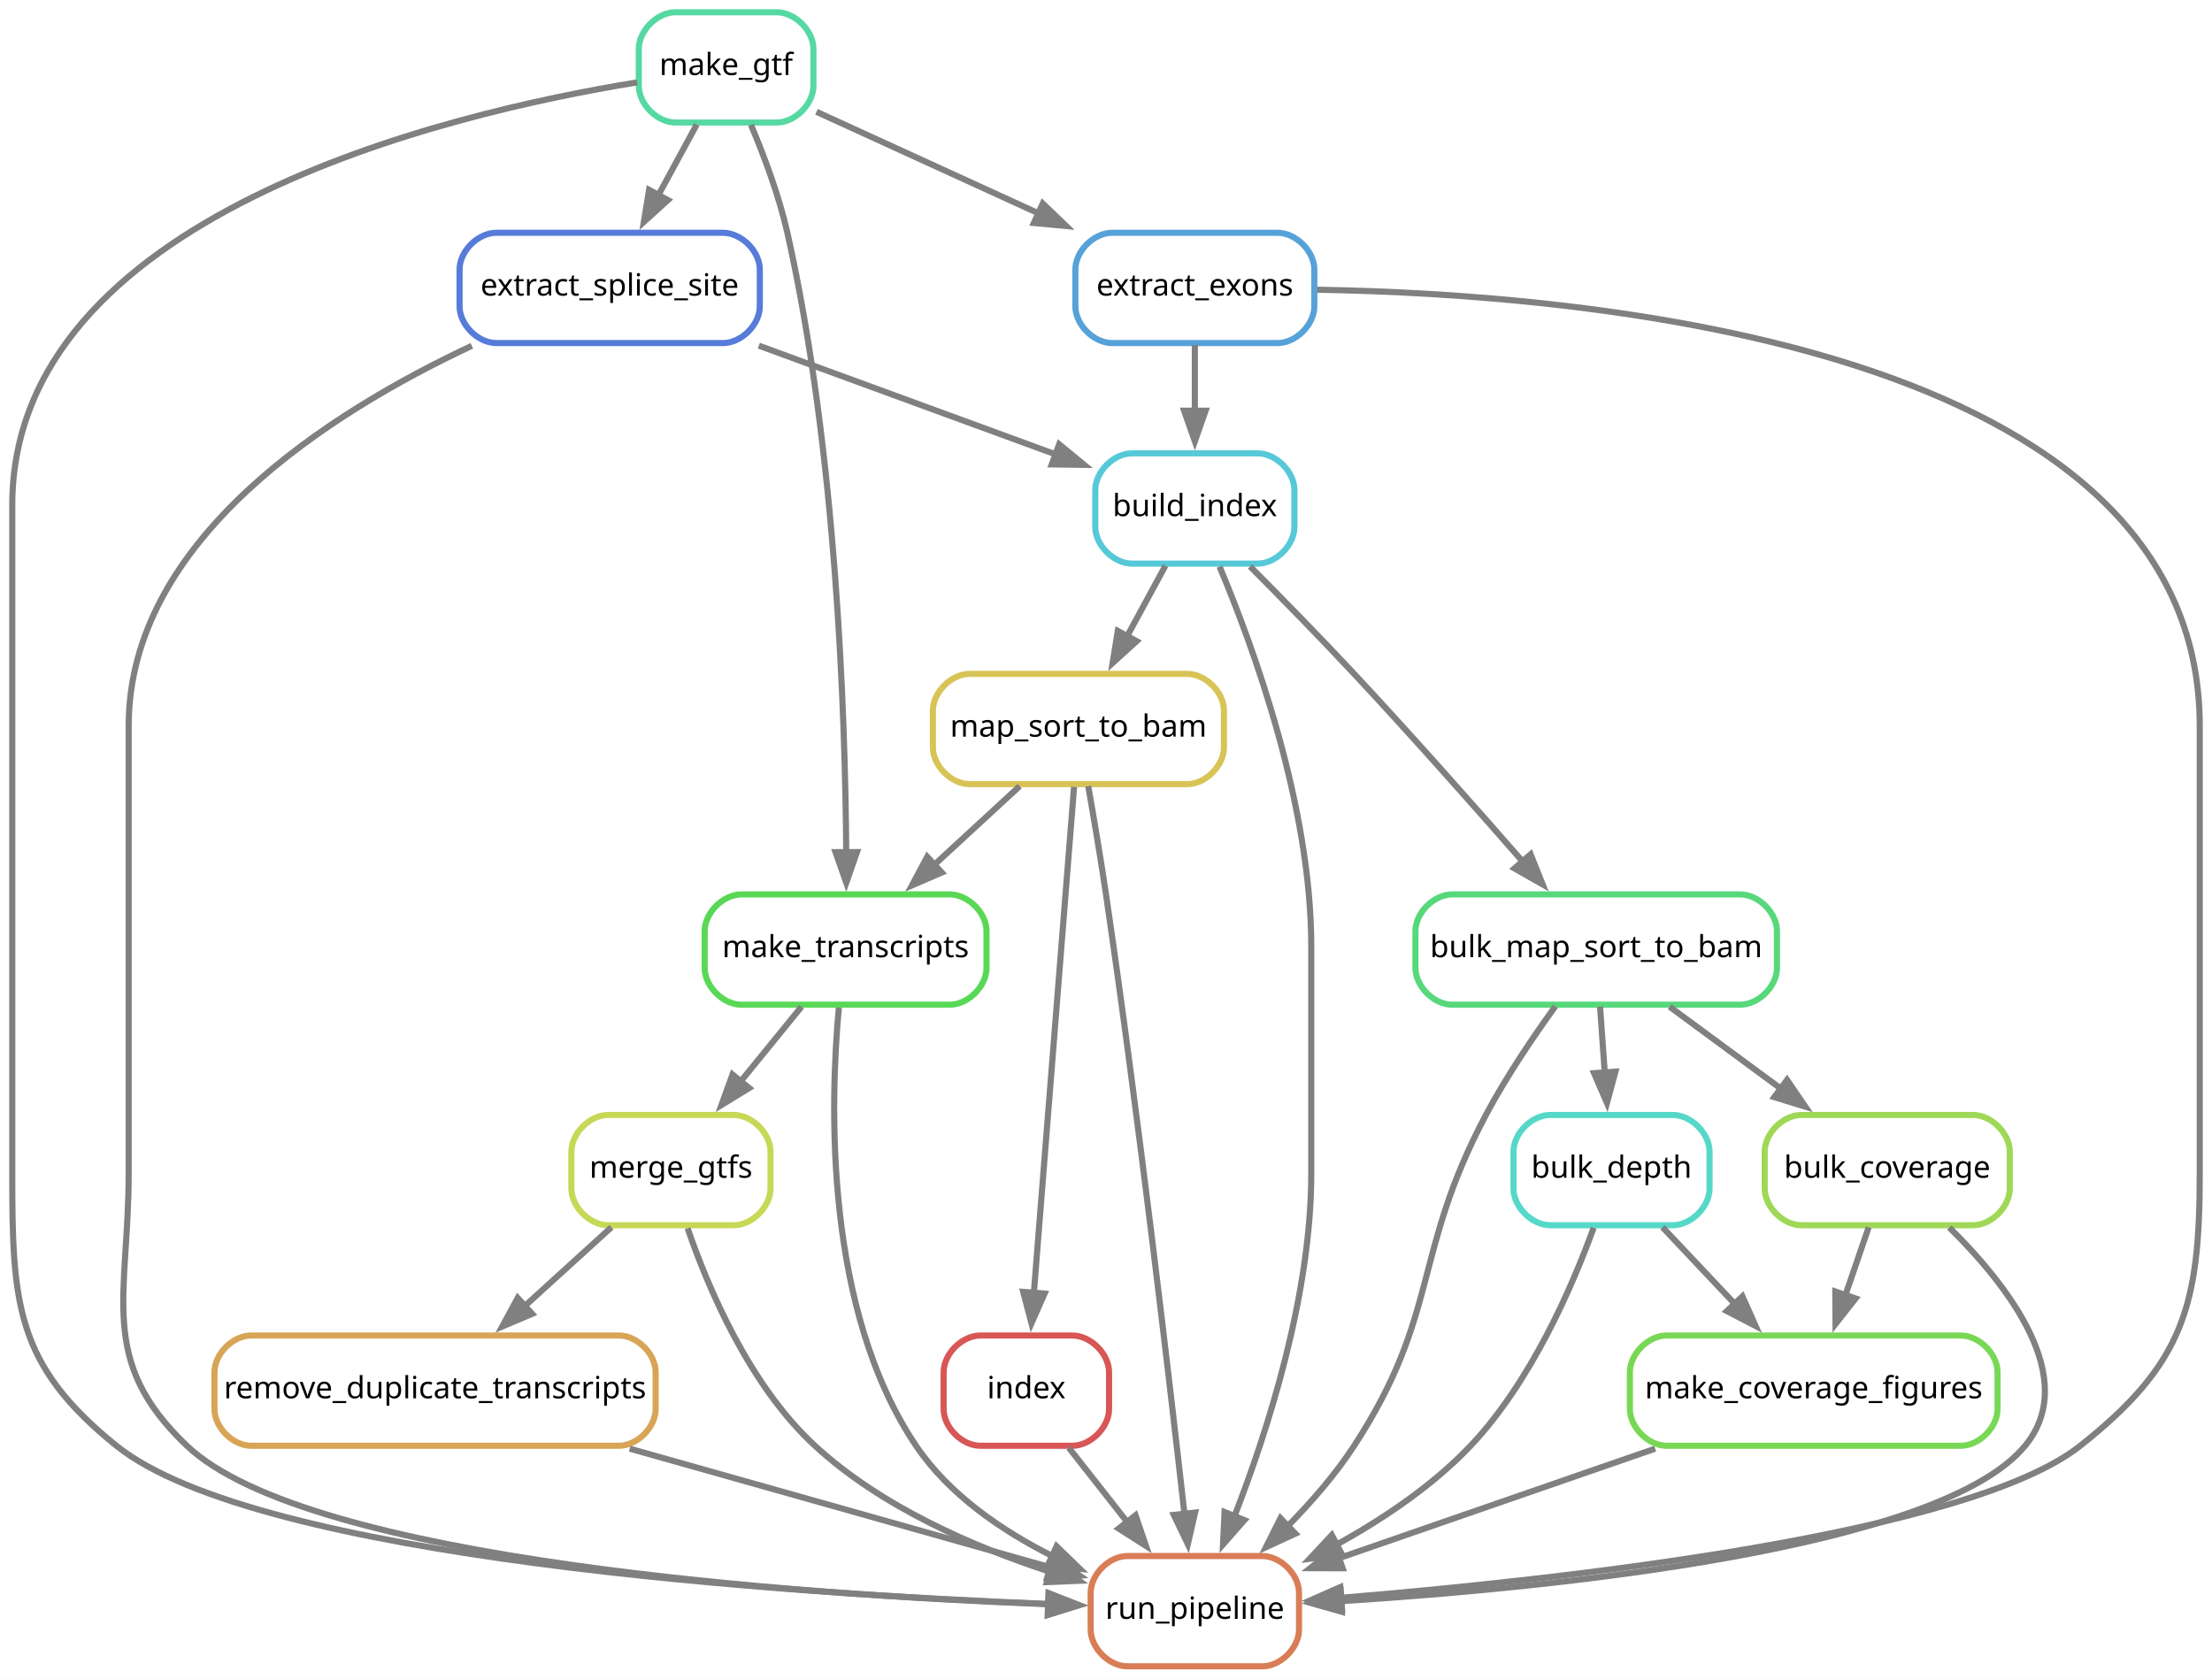
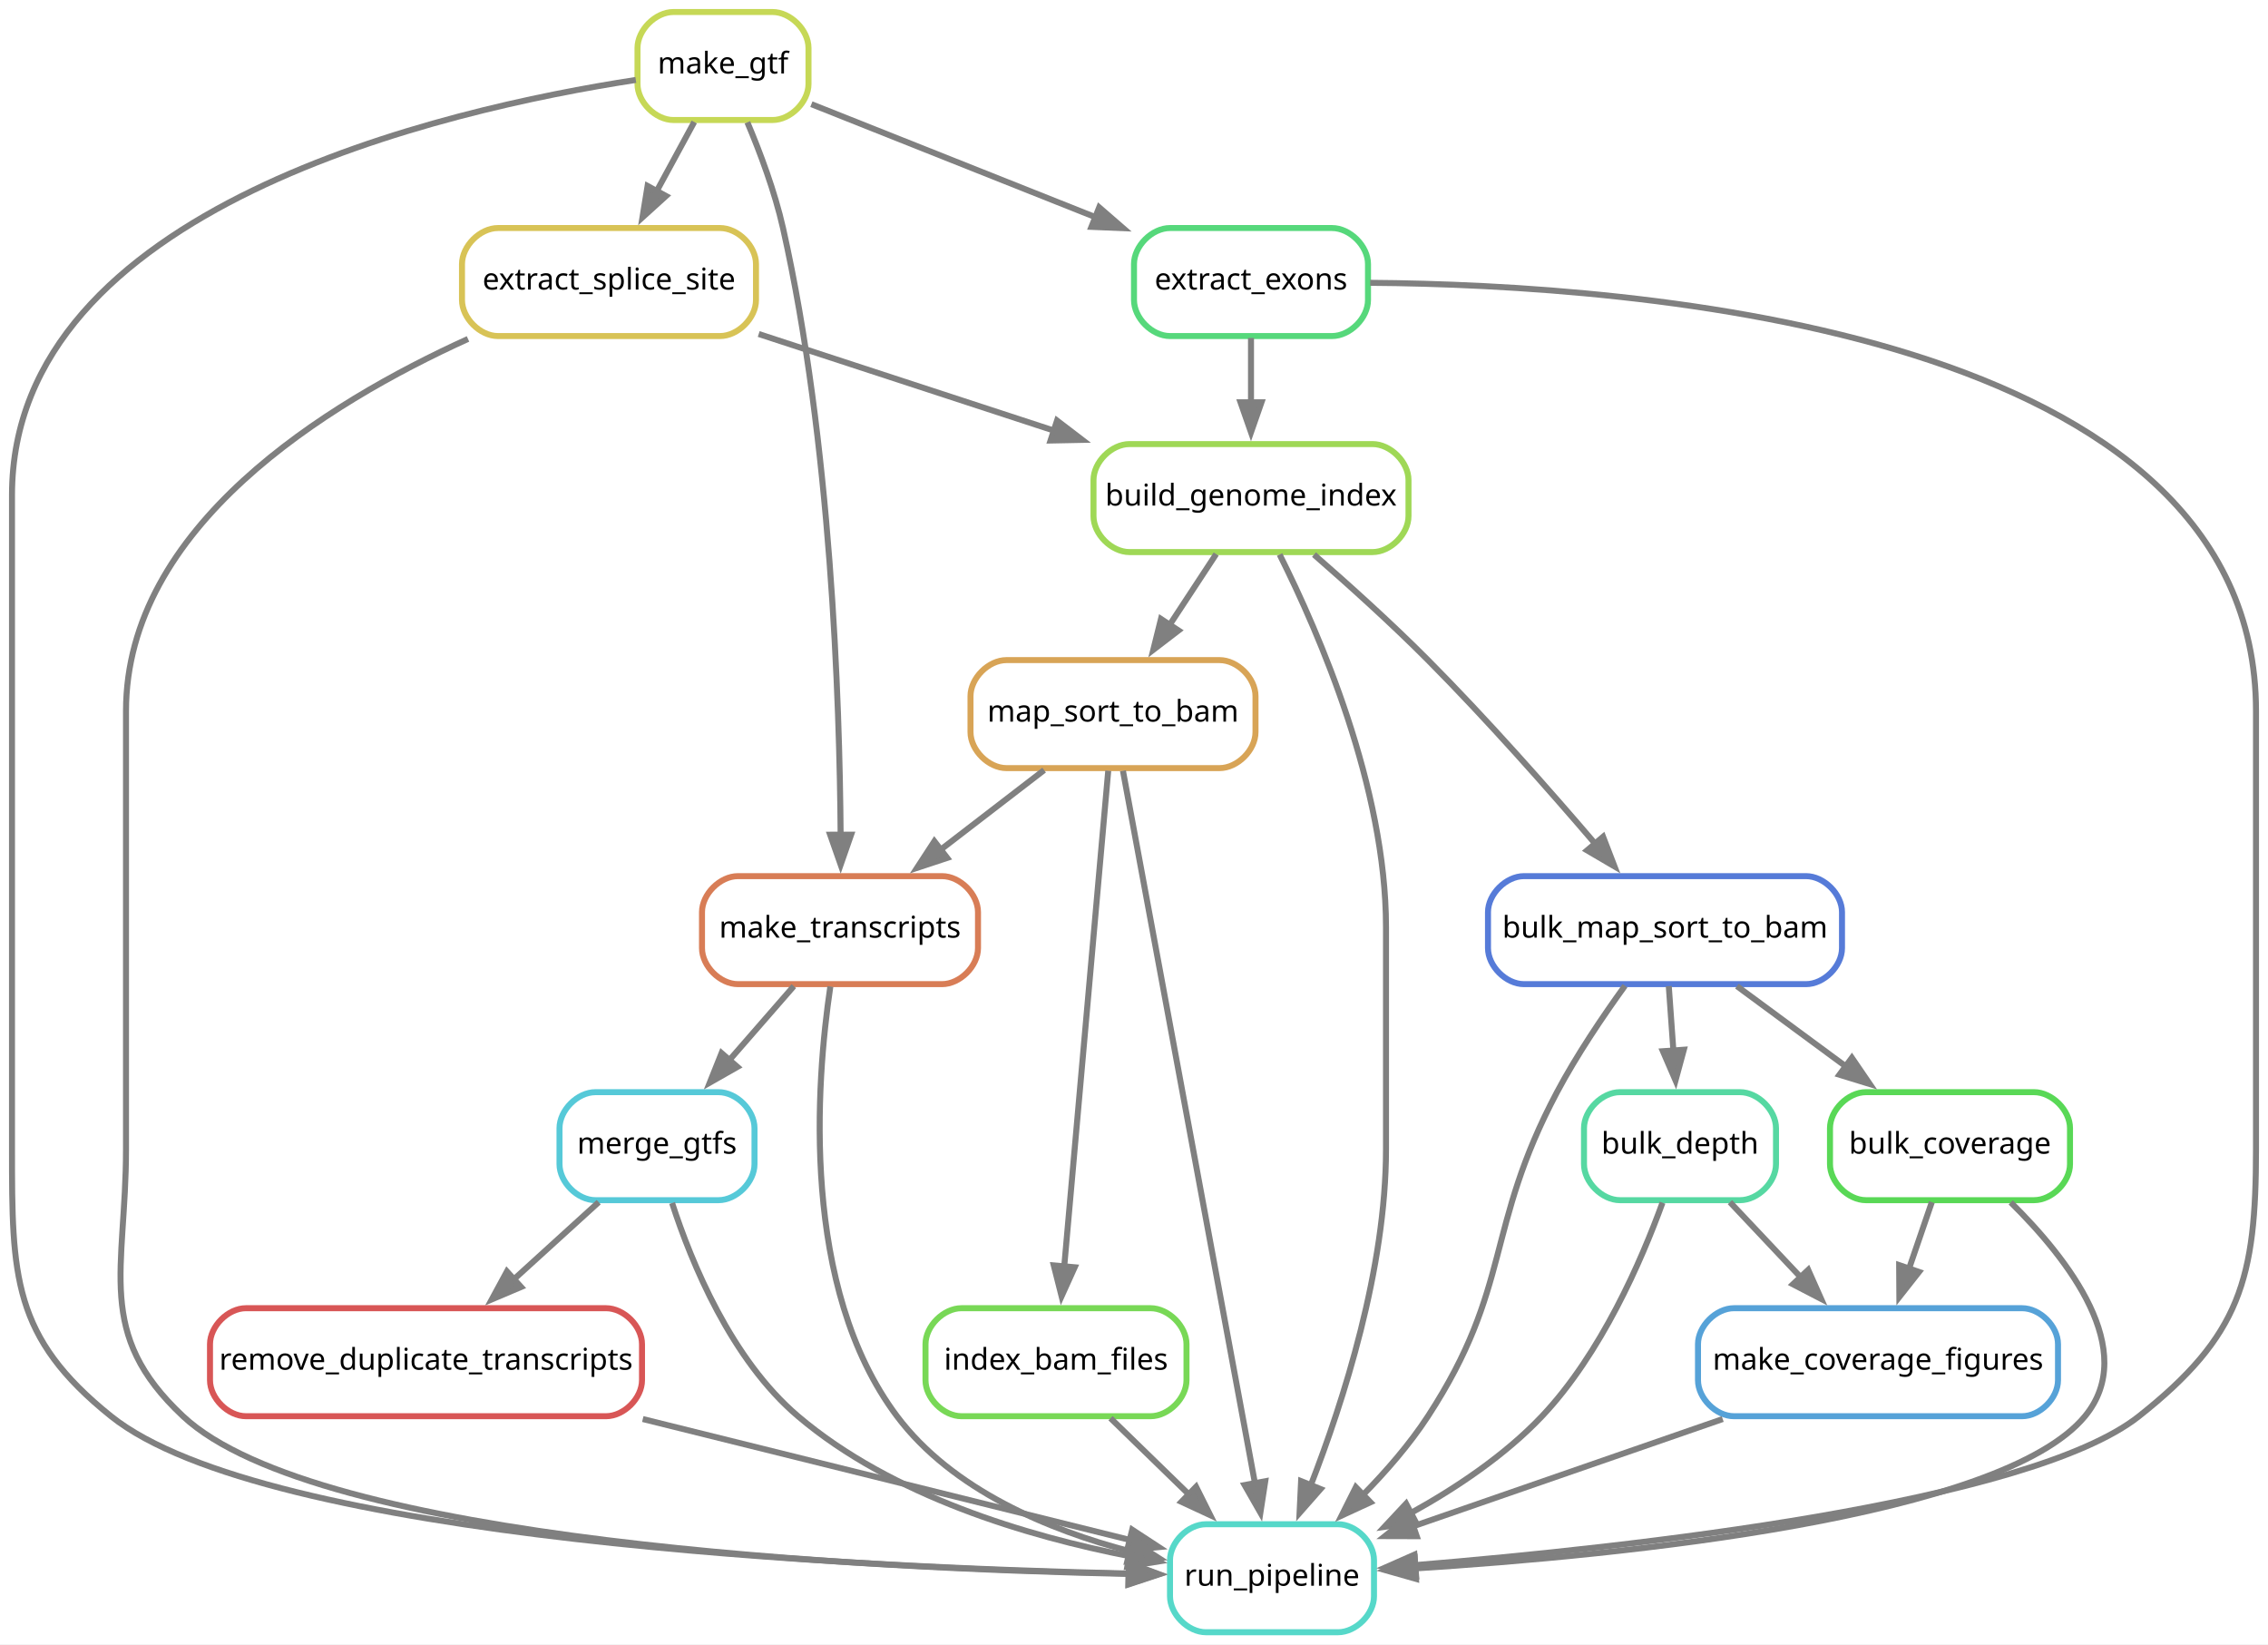
- <svg xmlns="http://www.w3.org/2000/svg" width="722pt" height="548pt" viewBox="0.00 0.00 722.00 548.00">
+ <svg xmlns="http://www.w3.org/2000/svg" width="756pt" height="548pt" viewBox="0.00 0.00 756.00 548.00">
  <g id="graph0" class="graph" transform="scale(1 1) rotate(0) translate(4 544)">
-     <polygon fill="white" stroke="none" points="-4,4 -4,-544 718,-544 718,4 -4,4" />
+     <polygon fill="white" stroke="none" points="-4,4 -4,-544 752,-544 752,4 -4,4" />
    <g id="node1" class="node">
-       <path fill="none" stroke="#d87d56" stroke-width="2" d="M408,-36C408,-36 364,-36 364,-36 358,-36 352,-30 352,-24 352,-24 352,-12 352,-12 352,-6 358,0 364,0 364,0 408,0 408,0 414,0 420,-6 420,-12 420,-12 420,-24 420,-24 420,-30 414,-36 408,-36" />
-       <text text-anchor="middle" x="386" y="-15.5" font-family="sans" font-size="10.00">run_pipeline</text>
+       <path fill="none" stroke="#56d8c9" stroke-width="2" d="M442,-36C442,-36 398,-36 398,-36 392,-36 386,-30 386,-24 386,-24 386,-12 386,-12 386,-6 392,0 398,0 398,0 442,0 442,0 448,0 454,-6 454,-12 454,-12 454,-24 454,-24 454,-30 448,-36 442,-36" />
+       <text text-anchor="middle" x="420" y="-15.5" font-family="sans" font-size="10.00">run_pipeline</text>
    </g>
    <g id="node2" class="node">
-       <path fill="none" stroke="#56d8a2" stroke-width="2" d="M249.5,-540C249.5,-540 216.5,-540 216.5,-540 210.5,-540 204.5,-534 204.5,-528 204.5,-528 204.5,-516 204.5,-516 204.5,-510 210.5,-504 216.5,-504 216.5,-504 249.5,-504 249.5,-504 255.5,-504 261.5,-510 261.5,-516 261.5,-516 261.5,-528 261.5,-528 261.5,-534 255.5,-540 249.5,-540" />
-       <text text-anchor="middle" x="233" y="-519.5" font-family="sans" font-size="10.00">make_gtf</text>
+       <path fill="none" stroke="#c6d856" stroke-width="2" d="M253.5,-540C253.5,-540 220.5,-540 220.5,-540 214.5,-540 208.5,-534 208.5,-528 208.5,-528 208.5,-516 208.5,-516 208.5,-510 214.5,-504 220.5,-504 220.5,-504 253.5,-504 253.5,-504 259.5,-504 265.5,-510 265.5,-516 265.5,-516 265.5,-528 265.5,-528 265.5,-534 259.5,-540 253.5,-540" />
+       <text text-anchor="middle" x="237" y="-519.5" font-family="sans" font-size="10.00">make_gtf</text>
+     </g>
+     <g id="edge5" class="edge">
+       <path fill="none" stroke="grey" stroke-width="2" d="M207.94,-517.36C144.65,-507.64 0,-474.93 0,-379 0,-379 0,-379 0,-161 0,-118.81 0.09,-98.39 33,-72 84.38,-30.8 280.58,-21.61 372.26,-19.57" />
+       <polygon fill="grey" stroke="grey" stroke-width="2" points="372.31,-23.07 382.24,-19.38 372.17,-16.07 372.31,-23.07" />
+     </g>
+     <g id="node3" class="node">
+       <path fill="none" stroke="#d8c356" stroke-width="2" d="M236,-468C236,-468 162,-468 162,-468 156,-468 150,-462 150,-456 150,-456 150,-444 150,-444 150,-438 156,-432 162,-432 162,-432 236,-432 236,-432 242,-432 248,-438 248,-444 248,-444 248,-456 248,-456 248,-462 242,-468 236,-468" />
+       <text text-anchor="middle" x="199" y="-447.5" font-family="sans" font-size="10.00">extract_splice_site</text>
+     </g>
+     <g id="edge14" class="edge">
+       <path fill="none" stroke="grey" stroke-width="2" d="M227.41,-503.34C223.61,-496.34 219.15,-488.12 214.89,-480.28" />
+       <polygon fill="grey" stroke="grey" stroke-width="2" points="218.01,-478.68 210.16,-471.56 211.86,-482.02 218.01,-478.68" />
+     </g>
+     <g id="node4" class="node">
+       <path fill="none" stroke="#56d87b" stroke-width="2" d="M440,-468C440,-468 386,-468 386,-468 380,-468 374,-462 374,-456 374,-456 374,-444 374,-444 374,-438 380,-432 386,-432 386,-432 440,-432 440,-432 446,-432 452,-438 452,-444 452,-444 452,-456 452,-456 452,-462 446,-468 440,-468" />
+       <text text-anchor="middle" x="413" y="-447.5" font-family="sans" font-size="10.00">extract_exons</text>
+     </g>
+     <g id="edge15" class="edge">
+       <path fill="none" stroke="grey" stroke-width="2" d="M266.46,-509.28C292.29,-499.01 330.44,-483.84 361.33,-471.55" />
+       <polygon fill="grey" stroke="grey" stroke-width="2" points="362.4,-474.89 370.4,-467.95 359.81,-468.39 362.4,-474.89" />
+     </g>
+     <g id="node8" class="node">
+       <path fill="none" stroke="#d87d56" stroke-width="2" d="M310,-252C310,-252 242,-252 242,-252 236,-252 230,-246 230,-240 230,-240 230,-228 230,-228 230,-222 236,-216 242,-216 242,-216 310,-216 310,-216 316,-216 322,-222 322,-228 322,-228 322,-240 322,-240 322,-246 316,-252 310,-252" />
+       <text text-anchor="middle" x="276" y="-231.5" font-family="sans" font-size="10.00">make_transcripts</text>
+     </g>
+     <g id="edge20" class="edge">
+       <path fill="none" stroke="grey" stroke-width="2" d="M245.13,-503.23C249.4,-493.12 254.28,-480.09 257,-468 273.02,-396.74 275.9,-310.53 276.21,-265.6" />
+       <polygon fill="grey" stroke="grey" stroke-width="2" points="279.71,-265.82 276.22,-255.82 272.71,-265.81 279.71,-265.82" />
+     </g>
+     <g id="edge4" class="edge">
+       <path fill="none" stroke="grey" stroke-width="2" d="M152,-431.04C104.48,-409.46 38,-368.31 38,-307 38,-307 38,-307 38,-161 38,-120.55 27.48,-99.65 57,-72 101.72,-30.11 284.28,-21.25 372.22,-19.43" />
+       <polygon fill="grey" stroke="grey" stroke-width="2" points="372.27,-22.93 382.2,-19.25 372.14,-15.93 372.27,-22.93" />
+     </g>
+     <g id="node5" class="node">
+       <path fill="none" stroke="#9fd856" stroke-width="2" d="M453.5,-396C453.5,-396 372.5,-396 372.5,-396 366.5,-396 360.5,-390 360.5,-384 360.5,-384 360.5,-372 360.5,-372 360.5,-366 366.5,-360 372.5,-360 372.5,-360 453.5,-360 453.5,-360 459.5,-360 465.5,-366 465.5,-372 465.5,-372 465.5,-384 465.5,-384 465.5,-390 459.5,-396 453.5,-396" />
+       <text text-anchor="middle" x="413" y="-375.5" font-family="sans" font-size="10.00">build_genome_index</text>
+     </g>
+     <g id="edge16" class="edge">
+       <path fill="none" stroke="grey" stroke-width="2" d="M248.9,-432.68C278.23,-423.08 315.66,-410.84 347.36,-400.47" />
+       <polygon fill="grey" stroke="grey" stroke-width="2" points="348.35,-403.83 356.77,-397.39 346.18,-397.18 348.35,-403.83" />
    </g>
    <g id="edge9" class="edge">
-       <path fill="none" stroke="grey" stroke-width="2" d="M203.96,-517.11C141.5,-506.95 0,-473.51 0,-379 0,-379 0,-379 0,-161 0,-118.66 1.01,-98.55 34,-72 79.99,-34.99 253.35,-23.7 338.38,-20.36" />
-       <polygon fill="grey" stroke="grey" stroke-width="2" points="338.34,-23.86 348.21,-20 338.09,-16.87 338.34,-23.86" />
+       <path fill="none" stroke="grey" stroke-width="2" d="M452.74,-449.74C541.48,-449.1 748,-433.97 748,-307 748,-307 748,-307 748,-161 748,-117.81 742.86,-98.8 709,-72 672.29,-42.94 539.62,-28.3 467.49,-22.35" />
+       <polygon fill="grey" stroke="grey" stroke-width="2" points="468.03,-18.88 457.78,-21.58 467.47,-25.86 468.03,-18.88" />
    </g>
-     <g id="node3" class="node">
-       <path fill="none" stroke="#567bd8" stroke-width="2" d="M232,-468C232,-468 158,-468 158,-468 152,-468 146,-462 146,-456 146,-456 146,-444 146,-444 146,-438 152,-432 158,-432 158,-432 232,-432 232,-432 238,-432 244,-438 244,-444 244,-444 244,-456 244,-456 244,-462 238,-468 232,-468" />
-       <text text-anchor="middle" x="195" y="-447.5" font-family="sans" font-size="10.00">extract_splice_site</text>
+     <g id="edge17" class="edge">
+       <path fill="none" stroke="grey" stroke-width="2" d="M413,-431.34C413,-424.75 413,-417.08 413,-409.67" />
+       <polygon fill="grey" stroke="grey" stroke-width="2" points="416.5,-409.93 413,-399.93 409.5,-409.93 416.5,-409.93" />
    </g>
-     <g id="edge14" class="edge">
-       <path fill="none" stroke="grey" stroke-width="2" d="M223.41,-503.34C219.61,-496.34 215.15,-488.12 210.89,-480.28" />
-       <polygon fill="grey" stroke="grey" stroke-width="2" points="214.01,-478.68 206.16,-471.56 207.86,-482.02 214.01,-478.68" />
+     <g id="edge6" class="edge">
+       <path fill="none" stroke="grey" stroke-width="2" d="M422.54,-359.19C435.75,-332.84 458,-281.55 458,-235 458,-235 458,-235 458,-161 458,-121.16 443.87,-77.11 432.85,-48.8" />
+       <polygon fill="grey" stroke="grey" stroke-width="2" points="436.19,-47.73 429.19,-39.77 429.7,-50.36 436.19,-47.73" />
    </g>
-     <g id="node4" class="node">
-       <path fill="none" stroke="#56a2d8" stroke-width="2" d="M413,-468C413,-468 359,-468 359,-468 353,-468 347,-462 347,-456 347,-456 347,-444 347,-444 347,-438 353,-432 359,-432 359,-432 413,-432 413,-432 419,-432 425,-438 425,-444 425,-444 425,-456 425,-456 425,-462 419,-468 413,-468" />
-       <text text-anchor="middle" x="386" y="-447.5" font-family="sans" font-size="10.00">extract_exons</text>
+     <g id="node6" class="node">
+       <path fill="none" stroke="#d8a456" stroke-width="2" d="M402.5,-324C402.5,-324 331.5,-324 331.5,-324 325.5,-324 319.5,-318 319.5,-312 319.5,-312 319.5,-300 319.5,-300 319.5,-294 325.5,-288 331.5,-288 331.5,-288 402.5,-288 402.5,-288 408.5,-288 414.5,-294 414.5,-300 414.5,-300 414.5,-312 414.5,-312 414.5,-318 408.5,-324 402.5,-324" />
+       <text text-anchor="middle" x="367" y="-303.5" font-family="sans" font-size="10.00">map_sort_to_bam</text>
    </g>
-     <g id="edge15" class="edge">
-       <path fill="none" stroke="grey" stroke-width="2" d="M262.5,-507.5C283,-498.12 310.86,-485.38 334.93,-474.37" />
-       <polygon fill="grey" stroke="grey" stroke-width="2" points="336.36,-477.56 344,-470.22 333.45,-471.2 336.36,-477.56" />
+     <g id="edge18" class="edge">
+       <path fill="none" stroke="grey" stroke-width="2" d="M401.39,-359.34C396.69,-352.18 391.13,-343.73 385.88,-335.73" />
+       <polygon fill="grey" stroke="grey" stroke-width="2" points="388.84,-333.87 380.43,-327.43 382.99,-337.71 388.84,-333.87" />
    </g>
-     <g id="node8" class="node">
-       <path fill="none" stroke="#59d856" stroke-width="2" d="M306,-252C306,-252 238,-252 238,-252 232,-252 226,-246 226,-240 226,-240 226,-228 226,-228 226,-222 232,-216 238,-216 238,-216 306,-216 306,-216 312,-216 318,-222 318,-228 318,-228 318,-240 318,-240 318,-246 312,-252 306,-252" />
-       <text text-anchor="middle" x="272" y="-231.5" font-family="sans" font-size="10.00">make_transcripts</text>
+     <g id="node11" class="node">
+       <path fill="none" stroke="#567bd8" stroke-width="2" d="M598,-252C598,-252 504,-252 504,-252 498,-252 492,-246 492,-240 492,-240 492,-228 492,-228 492,-222 498,-216 504,-216 504,-216 598,-216 598,-216 604,-216 610,-222 610,-228 610,-228 610,-240 610,-240 610,-246 604,-252 598,-252" />
+       <text text-anchor="middle" x="551" y="-231.5" font-family="sans" font-size="10.00">bulk_map_sort_to_bam</text>
+     </g>
+     <g id="edge24" class="edge">
+       <path fill="none" stroke="grey" stroke-width="2" d="M434,-359.16C445.51,-349.13 459.87,-336.21 472,-324 491.6,-304.28 512.43,-280.7 527.77,-262.76" />
+       <polygon fill="grey" stroke="grey" stroke-width="2" points="530.36,-265.12 534.17,-255.23 525.03,-260.59 530.36,-265.12" />
+     </g>
+     <g id="edge3" class="edge">
+       <path fill="none" stroke="grey" stroke-width="2" d="M370.32,-287.11C379.15,-239.46 403.31,-109.05 414.36,-49.45" />
+       <polygon fill="grey" stroke="grey" stroke-width="2" points="417.75,-50.33 416.13,-39.86 410.87,-49.06 417.75,-50.33" />
+     </g>
+     <g id="node7" class="node">
+       <path fill="none" stroke="#78d856" stroke-width="2" d="M379.5,-108C379.5,-108 316.5,-108 316.5,-108 310.5,-108 304.5,-102 304.5,-96 304.5,-96 304.5,-84 304.5,-84 304.5,-78 310.5,-72 316.5,-72 316.5,-72 379.5,-72 379.5,-72 385.5,-72 391.5,-78 391.5,-84 391.5,-84 391.5,-96 391.5,-96 391.5,-102 385.5,-108 379.5,-108" />
+       <text text-anchor="middle" x="348" y="-87.5" font-family="sans" font-size="10.00">index_bam_files</text>
+     </g>
+     <g id="edge19" class="edge">
+       <path fill="none" stroke="grey" stroke-width="2" d="M365.41,-287.12C362.17,-250.62 354.76,-167.13 350.73,-121.74" />
+       <polygon fill="grey" stroke="grey" stroke-width="2" points="354.23,-121.64 349.86,-111.99 347.26,-122.26 354.23,-121.64" />
    </g>
    <g id="edge21" class="edge">
-       <path fill="none" stroke="grey" stroke-width="2" d="M241.13,-503.23C245.4,-493.12 250.28,-480.09 253,-468 269.02,-396.74 271.9,-310.53 272.21,-265.6" />
-       <polygon fill="grey" stroke="grey" stroke-width="2" points="275.71,-265.82 272.22,-255.82 268.71,-265.81 275.71,-265.82" />
-     </g>
-     <g id="edge13" class="edge">
-       <path fill="none" stroke="grey" stroke-width="2" d="M150.01,-431.11C103.62,-409.35 38,-367.82 38,-307 38,-307 38,-307 38,-161 38,-120.55 27.69,-99.87 57,-72 96.62,-34.34 257.03,-23.4 338.31,-20.25" />
-       <polygon fill="grey" stroke="grey" stroke-width="2" points="338.22,-23.76 348.08,-19.9 337.97,-16.76 338.22,-23.76" />
-     </g>
-     <g id="node5" class="node">
-       <path fill="none" stroke="#56c9d8" stroke-width="2" d="M406.5,-396C406.5,-396 365.5,-396 365.5,-396 359.5,-396 353.5,-390 353.5,-384 353.5,-384 353.5,-372 353.5,-372 353.5,-366 359.5,-360 365.5,-360 365.5,-360 406.5,-360 406.5,-360 412.5,-360 418.5,-366 418.5,-372 418.5,-372 418.5,-384 418.5,-384 418.5,-390 412.5,-396 406.5,-396" />
-       <text text-anchor="middle" x="386" y="-375.5" font-family="sans" font-size="10.00">build_index</text>
-     </g>
-     <g id="edge17" class="edge">
-       <path fill="none" stroke="grey" stroke-width="2" d="M243.69,-431.15C273.57,-420.2 311.58,-406.27 340.8,-395.57" />
-       <polygon fill="grey" stroke="grey" stroke-width="2" points="341.71,-398.96 349.89,-392.23 339.3,-392.39 341.71,-398.96" />
-     </g>
-     <g id="edge12" class="edge">
-       <path fill="none" stroke="grey" stroke-width="2" d="M425.89,-449.41C513.3,-448.01 714,-431.26 714,-307 714,-307 714,-307 714,-161 714,-117.81 708.86,-98.8 675,-72 638.29,-42.94 505.62,-28.3 433.49,-22.35" />
-       <polygon fill="grey" stroke="grey" stroke-width="2" points="434.03,-18.88 423.78,-21.58 433.47,-25.86 434.03,-18.88" />
-     </g>
-     <g id="edge16" class="edge">
-       <path fill="none" stroke="grey" stroke-width="2" d="M386,-431.34C386,-424.75 386,-417.08 386,-409.67" />
-       <polygon fill="grey" stroke="grey" stroke-width="2" points="389.5,-409.93 386,-399.93 382.5,-409.93 389.5,-409.93" />
-     </g>
-     <g id="edge11" class="edge">
-       <path fill="none" stroke="grey" stroke-width="2" d="M394.06,-359.03C405.21,-332.48 424,-280.94 424,-235 424,-235 424,-235 424,-161 424,-121.16 409.87,-77.11 398.85,-48.8" />
-       <polygon fill="grey" stroke="grey" stroke-width="2" points="402.19,-47.73 395.19,-39.77 395.7,-50.36 402.19,-47.73" />
-     </g>
-     <g id="node6" class="node">
-       <path fill="none" stroke="#d8c356" stroke-width="2" d="M383.5,-324C383.5,-324 312.5,-324 312.5,-324 306.5,-324 300.5,-318 300.5,-312 300.5,-312 300.5,-300 300.5,-300 300.5,-294 306.5,-288 312.5,-288 312.5,-288 383.5,-288 383.5,-288 389.5,-288 395.5,-294 395.5,-300 395.5,-300 395.5,-312 395.5,-312 395.5,-318 389.5,-324 383.5,-324" />
-       <text text-anchor="middle" x="348" y="-303.5" font-family="sans" font-size="10.00">map_sort_to_bam</text>
-     </g>
-     <g id="edge18" class="edge">
-       <path fill="none" stroke="grey" stroke-width="2" d="M376.41,-359.34C372.61,-352.34 368.15,-344.12 363.89,-336.28" />
-       <polygon fill="grey" stroke="grey" stroke-width="2" points="367.01,-334.68 359.16,-327.56 360.86,-338.02 367.01,-334.68" />
-     </g>
-     <g id="node11" class="node">
-       <path fill="none" stroke="#56d87b" stroke-width="2" d="M564,-252C564,-252 470,-252 470,-252 464,-252 458,-246 458,-240 458,-240 458,-228 458,-228 458,-222 464,-216 470,-216 470,-216 564,-216 564,-216 570,-216 576,-222 576,-228 576,-228 576,-240 576,-240 576,-246 570,-252 564,-252" />
-       <text text-anchor="middle" x="517" y="-231.5" font-family="sans" font-size="10.00">bulk_map_sort_to_bam</text>
-     </g>
-     <g id="edge24" class="edge">
-       <path fill="none" stroke="grey" stroke-width="2" d="M404.04,-359.06C414.15,-348.9 426.92,-335.87 438,-324 456.85,-303.8 477.57,-280.41 493.06,-262.68" />
-       <polygon fill="grey" stroke="grey" stroke-width="2" points="495.6,-265.09 499.53,-255.25 490.33,-260.49 495.6,-265.09" />
-     </g>
-     <g id="edge3" class="edge">
-       <path fill="none" stroke="grey" stroke-width="2" d="M351.2,-287.36C353.01,-277.07 355.26,-263.82 357,-252 367.65,-179.61 377.62,-94.18 382.63,-49.59" />
-       <polygon fill="grey" stroke="grey" stroke-width="2" points="386.08,-50.2 383.71,-39.88 379.13,-49.43 386.08,-50.2" />
-     </g>
-     <g id="node7" class="node">
-       <path fill="none" stroke="#d85656" stroke-width="2" d="M346,-108C346,-108 316,-108 316,-108 310,-108 304,-102 304,-96 304,-96 304,-84 304,-84 304,-78 310,-72 316,-72 316,-72 346,-72 346,-72 352,-72 358,-78 358,-84 358,-84 358,-96 358,-96 358,-102 352,-108 346,-108" />
-       <text text-anchor="middle" x="331" y="-87.5" font-family="sans" font-size="10.00">index</text>
-     </g>
-     <g id="edge19" class="edge">
-       <path fill="none" stroke="grey" stroke-width="2" d="M346.58,-287.12C343.68,-250.62 337.05,-167.13 333.44,-121.74" />
-       <polygon fill="grey" stroke="grey" stroke-width="2" points="336.95,-121.69 332.67,-111.99 329.97,-122.24 336.95,-121.69" />
-     </g>
-     <g id="edge20" class="edge">
-       <path fill="none" stroke="grey" stroke-width="2" d="M328.82,-287.34C320.34,-279.52 310.18,-270.16 300.81,-261.53" />
-       <polygon fill="grey" stroke="grey" stroke-width="2" points="303.39,-259.15 293.66,-254.95 298.65,-264.3 303.39,-259.15" />
-     </g>
-     <g id="edge1" class="edge">
-       <path fill="none" stroke="grey" stroke-width="2" d="M344.88,-71.34C350.7,-63.93 357.6,-55.14 364.08,-46.9" />
-       <polygon fill="grey" stroke="grey" stroke-width="2" points="366.64,-49.31 370.06,-39.28 361.13,-44.98 366.64,-49.31" />
+       <path fill="none" stroke="grey" stroke-width="2" d="M344.04,-287.34C333.56,-279.27 320.94,-269.57 309.43,-260.72" />
+       <polygon fill="grey" stroke="grey" stroke-width="2" points="311.73,-258.07 301.67,-254.75 307.46,-263.62 311.73,-258.07" />
    </g>
    <g id="edge7" class="edge">
-       <path fill="none" stroke="grey" stroke-width="2" d="M269.8,-215.04C266.87,-183.28 265.11,-116.38 295,-72 305.79,-55.98 323.16,-44.16 339.86,-35.8" />
-       <polygon fill="grey" stroke="grey" stroke-width="2" points="340.86,-39.19 348.47,-31.82 337.92,-32.84 340.86,-39.19" />
+       <path fill="none" stroke="grey" stroke-width="2" d="M366.17,-71.34C374.12,-63.6 383.63,-54.36 392.43,-45.81" />
+       <polygon fill="grey" stroke="grey" stroke-width="2" points="394.69,-48.49 399.42,-39.01 389.81,-43.47 394.69,-48.49" />
+     </g>
+     <g id="edge2" class="edge">
+       <path fill="none" stroke="grey" stroke-width="2" d="M272.78,-215.2C268.01,-183.1 262.82,-114.89 295,-72 313.5,-47.34 345.72,-34.04 372.82,-26.94" />
+       <polygon fill="grey" stroke="grey" stroke-width="2" points="373.36,-30.4 382.29,-24.7 371.75,-23.59 373.36,-30.4" />
    </g>
    <g id="node9" class="node">
-       <path fill="none" stroke="#c6d856" stroke-width="2" d="M235.5,-180C235.5,-180 194.5,-180 194.5,-180 188.5,-180 182.5,-174 182.5,-168 182.5,-168 182.5,-156 182.5,-156 182.5,-150 188.5,-144 194.5,-144 194.5,-144 235.5,-144 235.5,-144 241.5,-144 247.5,-150 247.5,-156 247.5,-156 247.5,-168 247.5,-168 247.5,-174 241.5,-180 235.5,-180" />
+       <path fill="none" stroke="#56c9d8" stroke-width="2" d="M235.5,-180C235.5,-180 194.5,-180 194.5,-180 188.5,-180 182.5,-174 182.5,-168 182.5,-168 182.5,-156 182.5,-156 182.5,-150 188.5,-144 194.5,-144 194.5,-144 235.5,-144 235.5,-144 241.5,-144 247.5,-150 247.5,-156 247.5,-156 247.5,-168 247.5,-168 247.5,-174 241.5,-180 235.5,-180" />
      <text text-anchor="middle" x="215" y="-159.5" font-family="sans" font-size="10.00">merge_gtfs</text>
    </g>
    <g id="edge22" class="edge">
-       <path fill="none" stroke="grey" stroke-width="2" d="M257.62,-215.34C251.59,-207.93 244.43,-199.14 237.72,-190.9" />
-       <polygon fill="grey" stroke="grey" stroke-width="2" points="240.52,-188.79 231.49,-183.25 235.09,-193.21 240.52,-188.79" />
+       <path fill="none" stroke="grey" stroke-width="2" d="M260.61,-215.34C254.08,-207.85 246.33,-198.95 239.08,-190.63" />
+       <polygon fill="grey" stroke="grey" stroke-width="2" points="241.8,-188.42 232.59,-183.18 236.52,-193.02 241.8,-188.42" />
    </g>
-     <g id="edge4" class="edge">
-       <path fill="none" stroke="grey" stroke-width="2" d="M220.43,-143.02C227.24,-123.24 240.67,-91.65 262,-72 283.58,-52.12 313.75,-39 338.93,-30.79" />
-       <polygon fill="grey" stroke="grey" stroke-width="2" points="339.76,-34.2 348.3,-27.92 337.71,-27.5 339.76,-34.2" />
+     <g id="edge11" class="edge">
+       <path fill="none" stroke="grey" stroke-width="2" d="M220.03,-143.06C226.54,-123.01 239.76,-90.89 262,-72 293.38,-45.34 338.7,-31.94 372.76,-25.3" />
+       <polygon fill="grey" stroke="grey" stroke-width="2" points="373.01,-28.81 382.24,-23.6 371.78,-21.92 373.01,-28.81" />
    </g>
    <g id="node10" class="node">
-       <path fill="none" stroke="#d8a456" stroke-width="2" d="M198,-108C198,-108 78,-108 78,-108 72,-108 66,-102 66,-96 66,-96 66,-84 66,-84 66,-78 72,-72 78,-72 78,-72 198,-72 198,-72 204,-72 210,-78 210,-84 210,-84 210,-96 210,-96 210,-102 204,-108 198,-108" />
+       <path fill="none" stroke="#d85656" stroke-width="2" d="M198,-108C198,-108 78,-108 78,-108 72,-108 66,-102 66,-96 66,-96 66,-84 66,-84 66,-78 72,-72 78,-72 78,-72 198,-72 198,-72 204,-72 210,-78 210,-84 210,-84 210,-96 210,-96 210,-102 204,-108 198,-108" />
      <text text-anchor="middle" x="138" y="-87.5" font-family="sans" font-size="10.00">remove_duplicate_transcripts</text>
    </g>
    <g id="edge23" class="edge">
      <path fill="none" stroke="grey" stroke-width="2" d="M195.57,-143.34C186.97,-135.52 176.68,-126.16 167.19,-117.53" />
      <polygon fill="grey" stroke="grey" stroke-width="2" points="169.69,-115.07 159.93,-110.94 164.98,-120.25 169.69,-115.07" />
    </g>
-     <g id="edge2" class="edge">
-       <path fill="none" stroke="grey" stroke-width="2" d="M201.54,-71.06C244.35,-58.98 299.89,-43.31 338.79,-32.33" />
-       <polygon fill="grey" stroke="grey" stroke-width="2" points="339.72,-35.7 348.39,-29.62 337.81,-28.96 339.72,-35.7" />
+     <g id="edge1" class="edge">
+       <path fill="none" stroke="grey" stroke-width="2" d="M210.26,-71.06C261.35,-58.38 328.39,-41.74 372.76,-30.73" />
+       <polygon fill="grey" stroke="grey" stroke-width="2" points="373.4,-34.17 382.27,-28.37 371.72,-27.38 373.4,-34.17" />
+     </g>
+     <g id="edge13" class="edge">
+       <path fill="none" stroke="grey" stroke-width="2" d="M537.66,-215.46C530.39,-205.41 521.57,-192.38 515,-180 490.79,-134.36 500.2,-115.29 472,-72 465.95,-62.71 458.09,-53.68 450.33,-45.78" />
+       <polygon fill="grey" stroke="grey" stroke-width="2" points="452.82,-43.32 443.2,-38.88 447.95,-48.35 452.82,-43.32" />
+     </g>
+     <g id="node12" class="node">
+       <path fill="none" stroke="#59d856" stroke-width="2" d="M674,-180C674,-180 618,-180 618,-180 612,-180 606,-174 606,-168 606,-168 606,-156 606,-156 606,-150 612,-144 618,-144 618,-144 674,-144 674,-144 680,-144 686,-150 686,-156 686,-156 686,-168 686,-168 686,-174 680,-180 674,-180" />
+       <text text-anchor="middle" x="646" y="-159.5" font-family="sans" font-size="10.00">bulk_coverage</text>
+     </g>
+     <g id="edge25" class="edge">
+       <path fill="none" stroke="grey" stroke-width="2" d="M574.97,-215.34C586.03,-207.19 599.35,-197.37 611.46,-188.45" />
+       <polygon fill="grey" stroke="grey" stroke-width="2" points="613.29,-191.45 619.27,-182.7 609.14,-185.81 613.29,-191.45" />
+     </g>
+     <g id="node13" class="node">
+       <path fill="none" stroke="#56d8a2" stroke-width="2" d="M576,-180C576,-180 536,-180 536,-180 530,-180 524,-174 524,-168 524,-168 524,-156 524,-156 524,-150 530,-144 536,-144 536,-144 576,-144 576,-144 582,-144 588,-150 588,-156 588,-156 588,-168 588,-168 588,-174 582,-180 576,-180" />
+       <text text-anchor="middle" x="556" y="-159.5" font-family="sans" font-size="10.00">bulk_depth</text>
+     </g>
+     <g id="edge26" class="edge">
+       <path fill="none" stroke="grey" stroke-width="2" d="M552.26,-215.34C552.73,-208.75 553.28,-201.08 553.81,-193.67" />
+       <polygon fill="grey" stroke="grey" stroke-width="2" points="557.28,-194.15 554.51,-183.92 550.3,-193.65 557.28,-194.15" />
    </g>
    <g id="edge8" class="edge">
-       <path fill="none" stroke="grey" stroke-width="2" d="M503.66,-215.46C496.39,-205.41 487.57,-192.38 481,-180 456.79,-134.36 466.2,-115.29 438,-72 431.95,-62.71 424.09,-53.68 416.33,-45.78" />
-       <polygon fill="grey" stroke="grey" stroke-width="2" points="418.82,-43.32 409.2,-38.88 413.95,-48.35 418.82,-43.32" />
-     </g>
-     <g id="node12" class="node">
-       <path fill="none" stroke="#9fd856" stroke-width="2" d="M640,-180C640,-180 584,-180 584,-180 578,-180 572,-174 572,-168 572,-168 572,-156 572,-156 572,-150 578,-144 584,-144 584,-144 640,-144 640,-144 646,-144 652,-150 652,-156 652,-156 652,-168 652,-168 652,-174 646,-180 640,-180" />
-       <text text-anchor="middle" x="612" y="-159.5" font-family="sans" font-size="10.00">bulk_coverage</text>
-     </g>
-     <g id="edge25" class="edge">
-       <path fill="none" stroke="grey" stroke-width="2" d="M540.97,-215.34C552.03,-207.19 565.35,-197.37 577.46,-188.45" />
-       <polygon fill="grey" stroke="grey" stroke-width="2" points="579.29,-191.45 585.27,-182.7 575.14,-185.81 579.29,-191.45" />
-     </g>
-     <g id="node13" class="node">
-       <path fill="none" stroke="#56d8c9" stroke-width="2" d="M542,-180C542,-180 502,-180 502,-180 496,-180 490,-174 490,-168 490,-168 490,-156 490,-156 490,-150 496,-144 502,-144 502,-144 542,-144 542,-144 548,-144 554,-150 554,-156 554,-156 554,-168 554,-168 554,-174 548,-180 542,-180" />
-       <text text-anchor="middle" x="522" y="-159.5" font-family="sans" font-size="10.00">bulk_depth</text>
-     </g>
-     <g id="edge26" class="edge">
-       <path fill="none" stroke="grey" stroke-width="2" d="M518.26,-215.34C518.73,-208.75 519.28,-201.08 519.81,-193.67" />
-       <polygon fill="grey" stroke="grey" stroke-width="2" points="523.28,-194.15 520.51,-183.92 516.3,-193.65 523.28,-194.15" />
-     </g>
-     <g id="edge5" class="edge">
-       <path fill="none" stroke="grey" stroke-width="2" d="M632.25,-143.27C651.5,-124.28 675.05,-93.92 657,-72 629.23,-38.27 503.65,-25.71 433.6,-21.26" />
-       <polygon fill="grey" stroke="grey" stroke-width="2" points="434,-17.78 423.81,-20.68 433.58,-24.77 434,-17.78" />
+       <path fill="none" stroke="grey" stroke-width="2" d="M666.25,-143.27C685.5,-124.28 709.05,-93.92 691,-72 663.23,-38.27 537.65,-25.71 467.6,-21.26" />
+       <polygon fill="grey" stroke="grey" stroke-width="2" points="468,-17.78 457.81,-20.68 467.58,-24.77 468,-17.78" />
    </g>
    <g id="node14" class="node">
-       <path fill="none" stroke="#78d856" stroke-width="2" d="M636,-108C636,-108 540,-108 540,-108 534,-108 528,-102 528,-96 528,-96 528,-84 528,-84 528,-78 534,-72 540,-72 540,-72 636,-72 636,-72 642,-72 648,-78 648,-84 648,-84 648,-96 648,-96 648,-102 642,-108 636,-108" />
-       <text text-anchor="middle" x="588" y="-87.5" font-family="sans" font-size="10.00">make_coverage_figures</text>
+       <path fill="none" stroke="#56a2d8" stroke-width="2" d="M670,-108C670,-108 574,-108 574,-108 568,-108 562,-102 562,-96 562,-96 562,-84 562,-84 562,-78 568,-72 574,-72 574,-72 670,-72 670,-72 676,-72 682,-78 682,-84 682,-84 682,-96 682,-96 682,-102 676,-108 670,-108" />
+       <text text-anchor="middle" x="622" y="-87.5" font-family="sans" font-size="10.00">make_coverage_figures</text>
    </g>
    <g id="edge28" class="edge">
-       <path fill="none" stroke="grey" stroke-width="2" d="M605.94,-143.34C603.63,-136.59 600.92,-128.69 598.32,-121.11" />
-       <polygon fill="grey" stroke="grey" stroke-width="2" points="601.67,-120.09 595.12,-111.77 595.05,-122.36 601.67,-120.09" />
+       <path fill="none" stroke="grey" stroke-width="2" d="M639.94,-143.34C637.63,-136.59 634.92,-128.69 632.32,-121.11" />
+       <polygon fill="grey" stroke="grey" stroke-width="2" points="635.67,-120.09 629.12,-111.77 629.05,-122.36 635.67,-120.09" />
    </g>
    <g id="edge10" class="edge">
-       <path fill="none" stroke="grey" stroke-width="2" d="M516.17,-143.16C509.13,-123.79 495.73,-92.85 476,-72 463.68,-58.99 447.47,-48.12 432.2,-39.69" />
-       <polygon fill="grey" stroke="grey" stroke-width="2" points="433.95,-36.65 423.46,-35.12 430.7,-42.86 433.95,-36.65" />
+       <path fill="none" stroke="grey" stroke-width="2" d="M550.17,-143.16C543.13,-123.79 529.73,-92.85 510,-72 497.68,-58.99 481.47,-48.12 466.2,-39.69" />
+       <polygon fill="grey" stroke="grey" stroke-width="2" points="467.95,-36.65 457.46,-35.12 464.7,-42.86 467.95,-36.65" />
    </g>
    <g id="edge27" class="edge">
-       <path fill="none" stroke="grey" stroke-width="2" d="M538.65,-143.34C545.79,-135.77 554.29,-126.75 562.21,-118.35" />
-       <polygon fill="grey" stroke="grey" stroke-width="2" points="564.73,-120.78 569.04,-111.1 559.64,-115.98 564.73,-120.78" />
+       <path fill="none" stroke="grey" stroke-width="2" d="M572.65,-143.34C579.79,-135.77 588.29,-126.75 596.21,-118.35" />
+       <polygon fill="grey" stroke="grey" stroke-width="2" points="598.73,-120.78 603.04,-111.1 593.64,-115.98 598.73,-120.78" />
    </g>
-     <g id="edge6" class="edge">
-       <path fill="none" stroke="grey" stroke-width="2" d="M536.24,-71.06C504.39,-60.03 463.89,-45.99 432.97,-35.28" />
-       <polygon fill="grey" stroke="grey" stroke-width="2" points="434.24,-32.01 423.64,-32.04 431.95,-38.63 434.24,-32.01" />
+     <g id="edge12" class="edge">
+       <path fill="none" stroke="grey" stroke-width="2" d="M570.24,-71.06C538.39,-60.03 497.89,-45.99 466.97,-35.28" />
+       <polygon fill="grey" stroke="grey" stroke-width="2" points="468.24,-32.01 457.64,-32.04 465.95,-38.63 468.24,-32.01" />
    </g>
  </g>
</svg>
